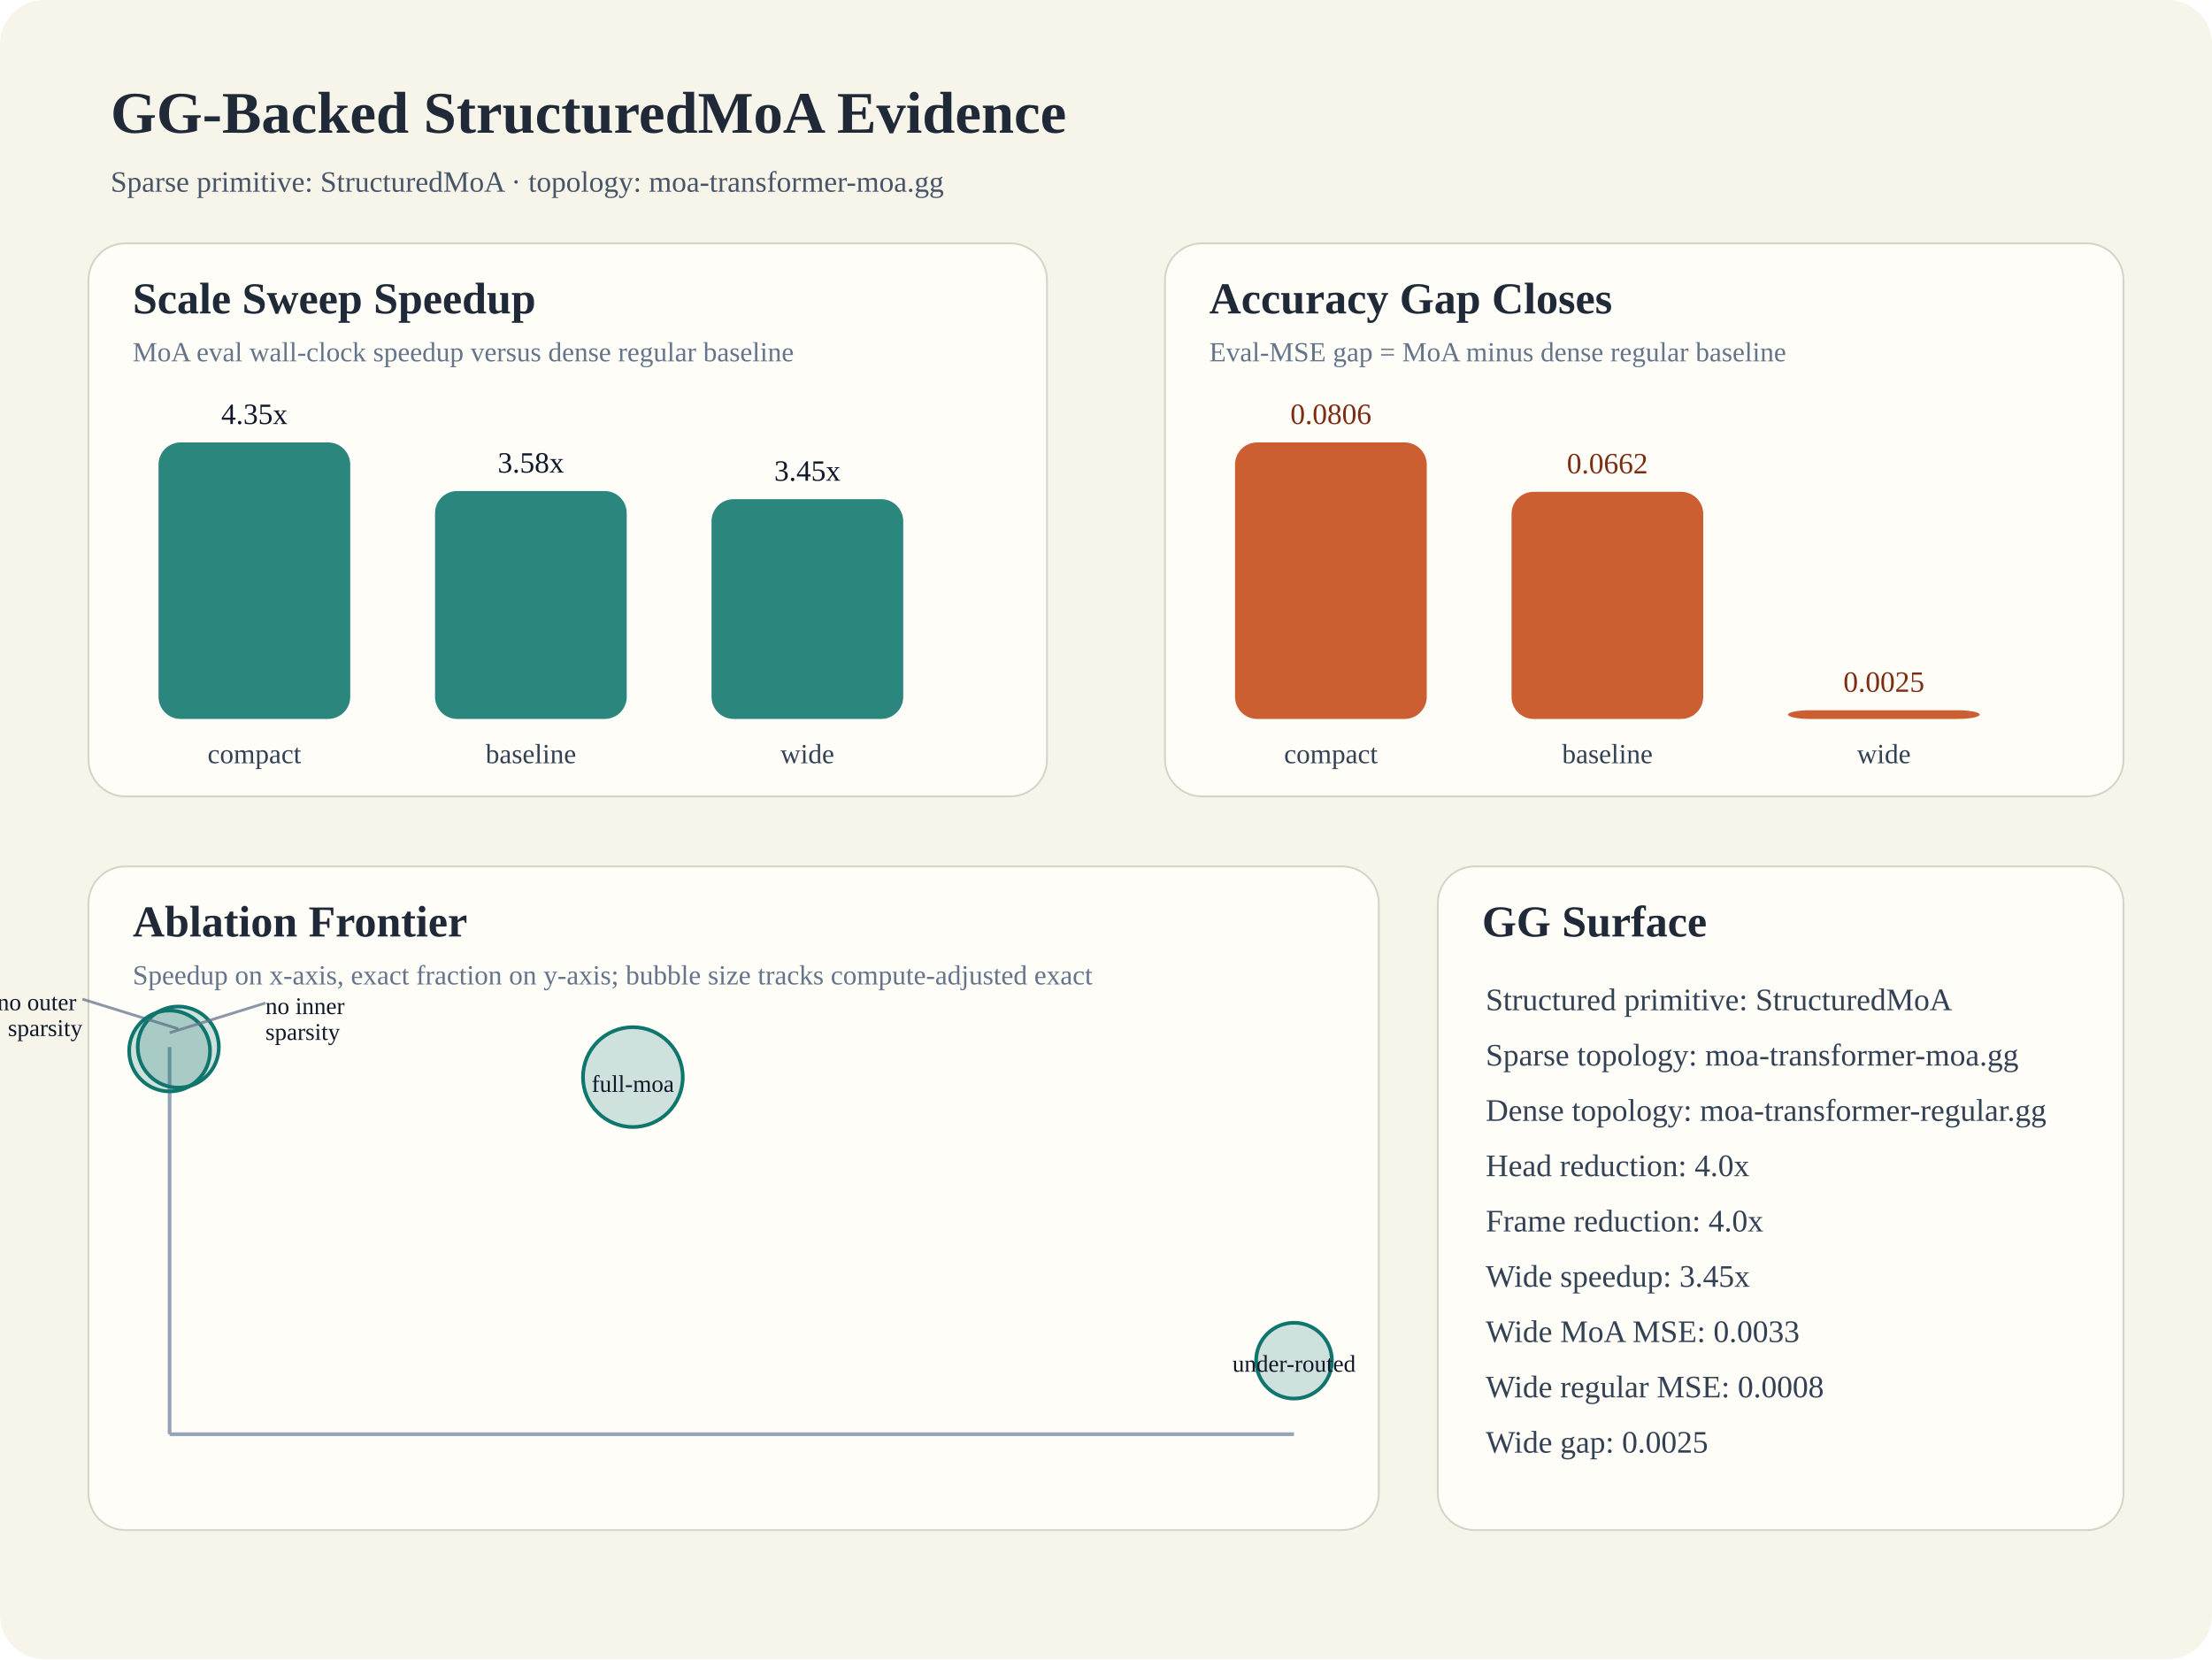
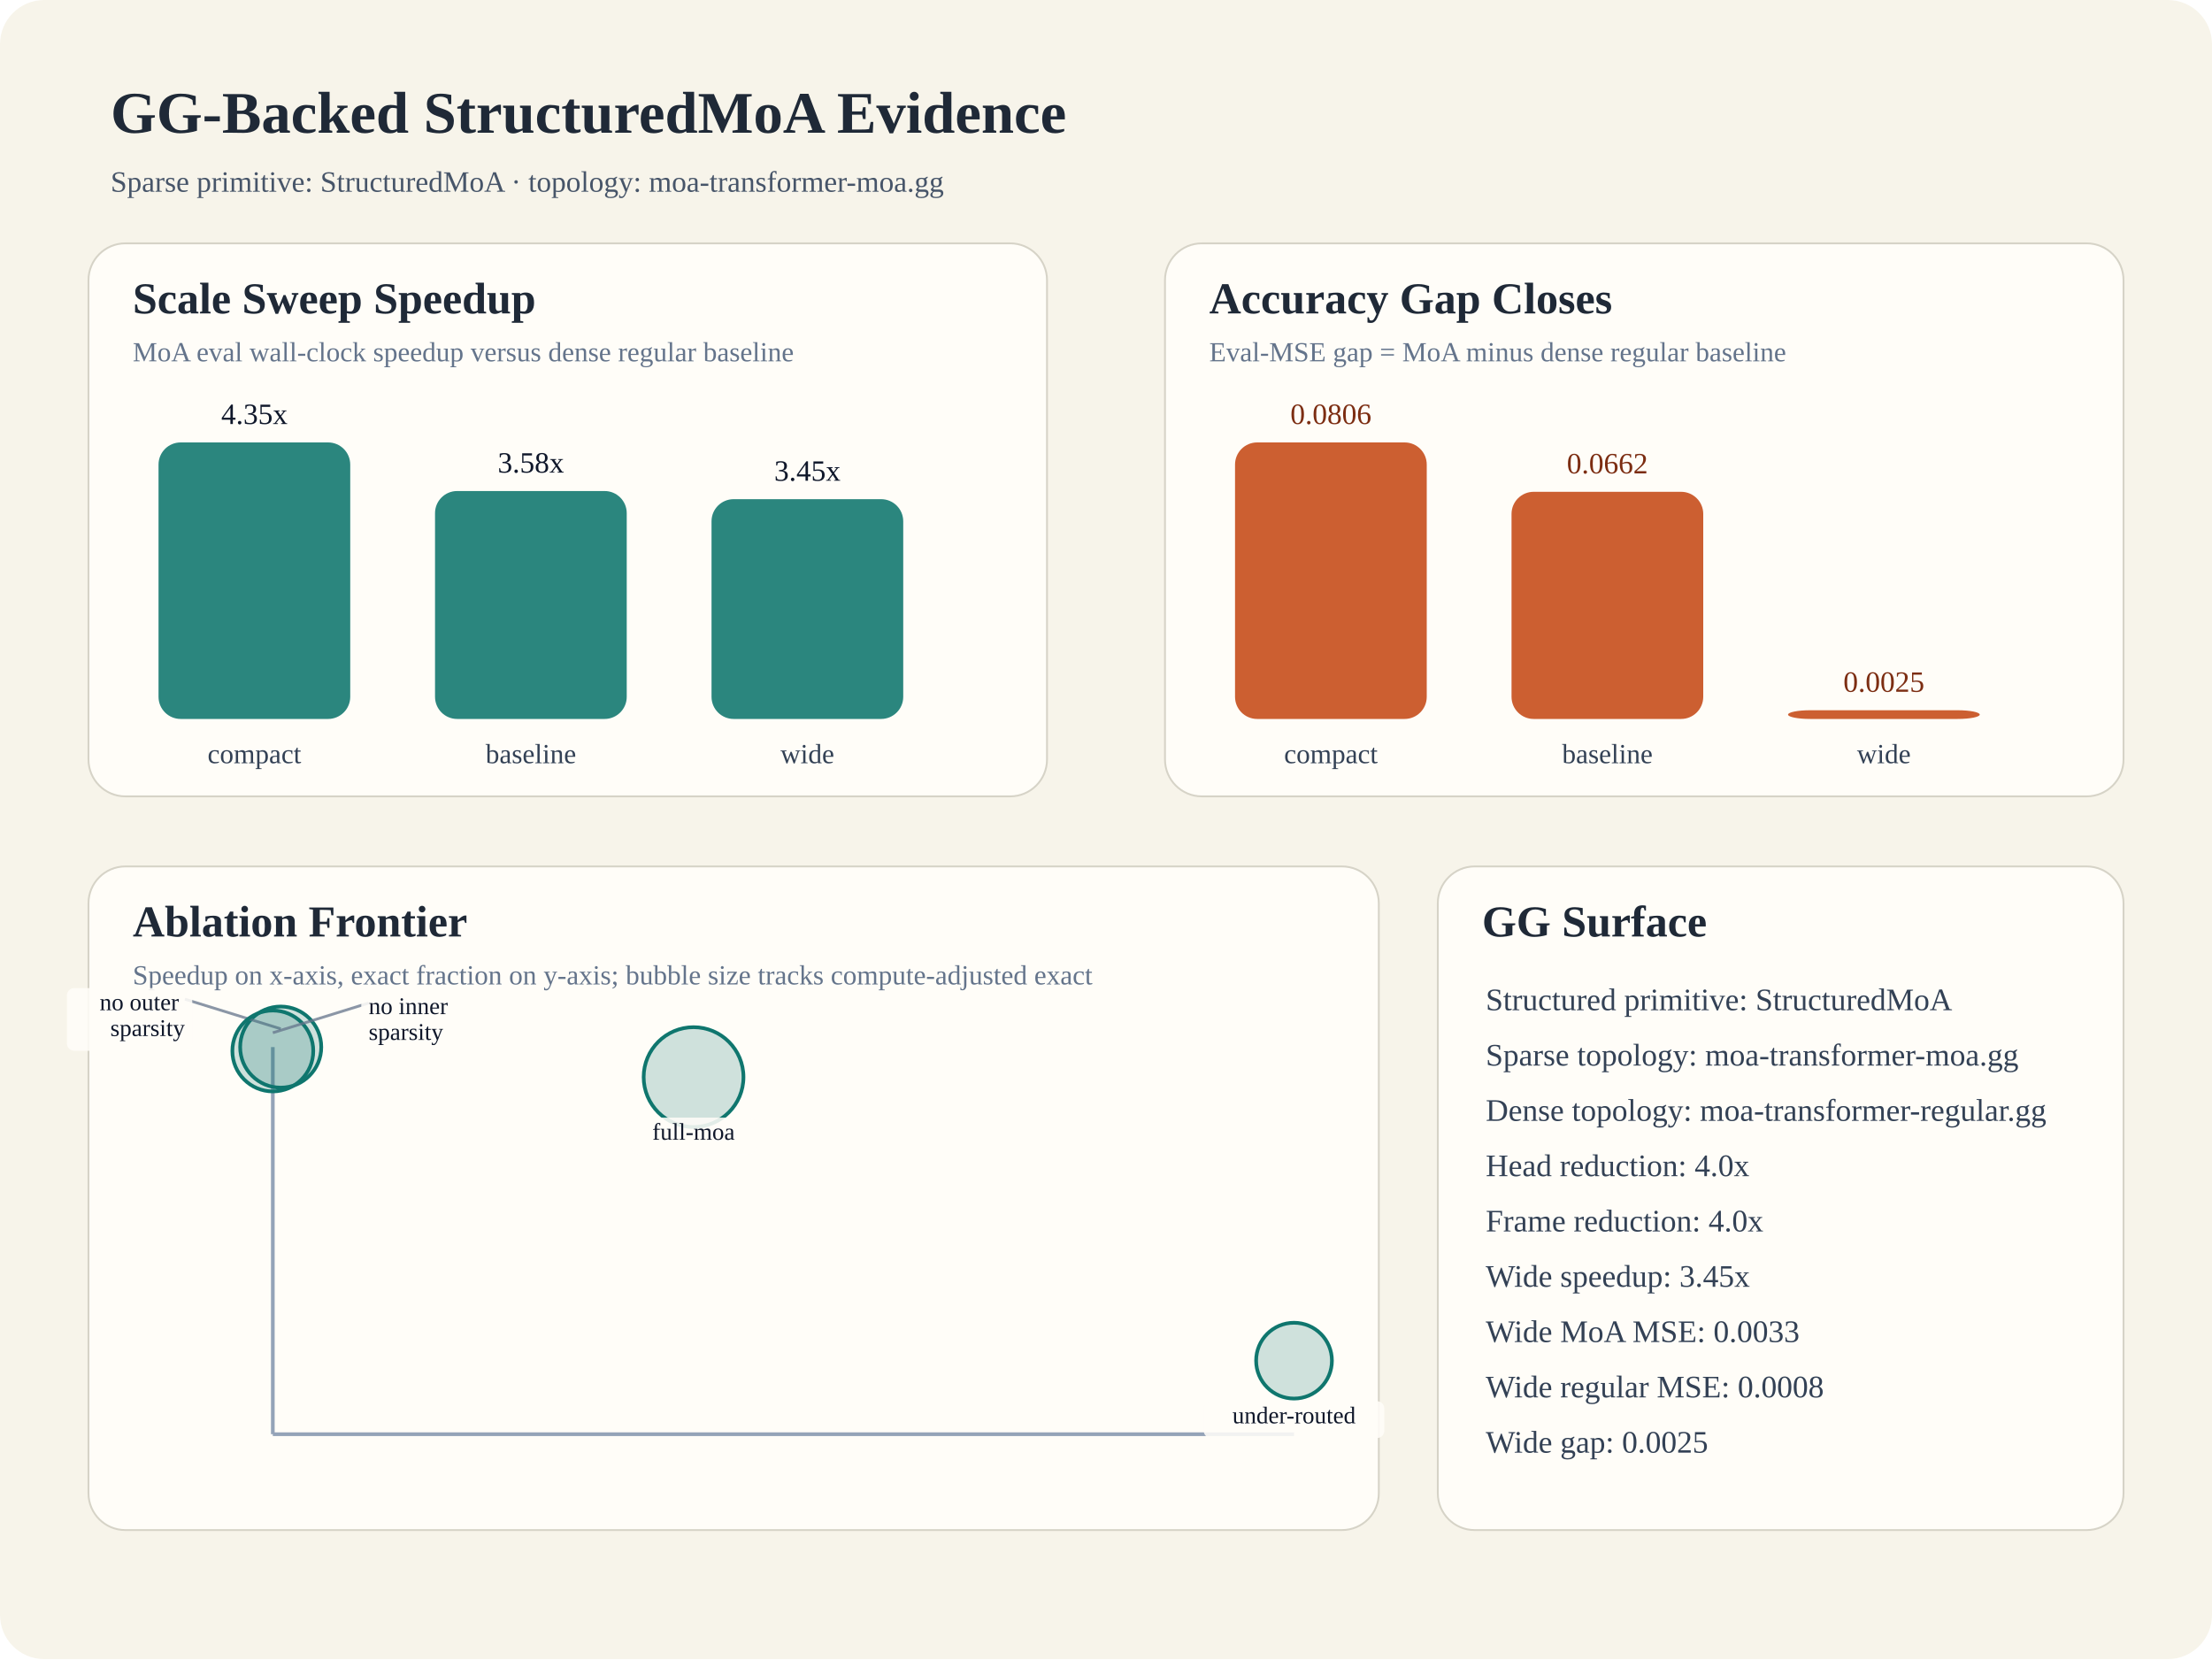
<svg xmlns="http://www.w3.org/2000/svg" width="1200" height="900" viewBox="0 0 1200 900" role="img" aria-labelledby="title desc">
  <rect x="0" y="0" width="1200" height="900" fill="#f7f4ea" rx="24" ry="24" />
  <text x="60" y="72" font-family="Georgia, Times New Roman, serif" font-size="32" font-weight="700" fill="#1f2937">GG-Backed StructuredMoA Evidence</text>
  <text x="60" y="104" font-family="Georgia, Times New Roman, serif" font-size="16" fill="#475569">Sparse primitive: StructuredMoA · topology: moa-transformer-moa.gg</text>
  <rect x="48" y="132" width="520" height="300" rx="20" ry="20" fill="#fffdf8" stroke="#d6d3c7" />
  <text x="72" y="170" font-family="Georgia, Times New Roman, serif" font-size="24" font-weight="700" fill="#1f2937">Scale Sweep Speedup</text>
  <text x="72" y="196" font-family="Georgia, Times New Roman, serif" font-size="15" fill="#64748b">MoA eval wall-clock speedup versus dense regular baseline</text>
  <rect x="86" y="240" width="104" height="150" rx="12" ry="12" fill="#0f766e" opacity="0.88" />
  <text x="138" y="230" text-anchor="middle" font-family="Georgia, Times New Roman, serif" font-size="16" fill="#0f172a">4.35x</text>
  <text x="138" y="414" text-anchor="middle" font-family="Georgia, Times New Roman, serif" font-size="15" fill="#334155">compact</text>
  <rect x="236" y="266.36" width="104" height="123.64" rx="12" ry="12" fill="#0f766e" opacity="0.88" />
  <text x="288" y="256.36" text-anchor="middle" font-family="Georgia, Times New Roman, serif" font-size="16" fill="#0f172a">3.58x</text>
  <text x="288" y="414" text-anchor="middle" font-family="Georgia, Times New Roman, serif" font-size="15" fill="#334155">baseline</text>
  <rect x="386" y="270.778" width="104" height="119.222" rx="12" ry="12" fill="#0f766e" opacity="0.88" />
  <text x="438" y="260.778" text-anchor="middle" font-family="Georgia, Times New Roman, serif" font-size="16" fill="#0f172a">3.45x</text>
  <text x="438" y="414" text-anchor="middle" font-family="Georgia, Times New Roman, serif" font-size="15" fill="#334155">wide</text>
  <rect x="632" y="132" width="520" height="300" rx="20" ry="20" fill="#fffdf8" stroke="#d6d3c7" />
  <text x="656" y="170" font-family="Georgia, Times New Roman, serif" font-size="24" font-weight="700" fill="#1f2937">Accuracy Gap Closes</text>
  <text x="656" y="196" font-family="Georgia, Times New Roman, serif" font-size="15" fill="#64748b">Eval-MSE gap = MoA minus dense regular baseline</text>
  <rect x="670" y="240" width="104" height="150" rx="12" ry="12" fill="#c2410c" opacity="0.84" />
  <text x="722" y="230" text-anchor="middle" font-family="Georgia, Times New Roman, serif" font-size="16" fill="#7c2d12">0.0806</text>
  <text x="722" y="414" text-anchor="middle" font-family="Georgia, Times New Roman, serif" font-size="15" fill="#334155">compact</text>
  <rect x="820" y="266.785" width="104" height="123.215" rx="12" ry="12" fill="#c2410c" opacity="0.84" />
  <text x="872" y="256.785" text-anchor="middle" font-family="Georgia, Times New Roman, serif" font-size="16" fill="#7c2d12">0.0662</text>
  <text x="872" y="414" text-anchor="middle" font-family="Georgia, Times New Roman, serif" font-size="15" fill="#334155">baseline</text>
  <rect x="970" y="385.277" width="104" height="4.723" rx="12" ry="12" fill="#c2410c" opacity="0.84" />
  <text x="1022" y="375.277" text-anchor="middle" font-family="Georgia, Times New Roman, serif" font-size="16" fill="#7c2d12">0.0025</text>
  <text x="1022" y="414" text-anchor="middle" font-family="Georgia, Times New Roman, serif" font-size="15" fill="#334155">wide</text>
  <rect x="48" y="470" width="700" height="360" rx="20" ry="20" fill="#fffdf8" stroke="#d6d3c7" />
  <text x="72" y="508" font-family="Georgia, Times New Roman, serif" font-size="24" font-weight="700" fill="#1f2937">Ablation Frontier</text>
  <text x="72" y="534" font-family="Georgia, Times New Roman, serif" font-size="15" fill="#64748b">Speedup on x-axis, exact fraction on y-axis; bubble size tracks compute-adjusted exact</text>
-   <line x1="92" y1="778" x2="702" y2="778" stroke="#94a3b8" stroke-width="2" />
-   <line x1="92" y1="568" x2="92" y2="778" stroke="#94a3b8" stroke-width="2" />
-   <circle cx="343.326" cy="584.275" r="27.07" fill="#0f766e" fill-opacity="0.20" stroke="#0f766e" stroke-width="2" />
-   <text x="343.326" y="592.275" text-anchor="middle" font-family="Georgia, Times New Roman, serif" font-size="13" font-weight="400" fill="#0f172a">
-     <tspan x="343.326" dy="0">full-moa</tspan>
+   <line x1="148" y1="778" x2="702" y2="778" stroke="#94a3b8" stroke-width="2" />
+   <line x1="148" y1="568" x2="148" y2="778" stroke="#94a3b8" stroke-width="2" />
+   <circle cx="376.254" cy="584.275" r="27.07" fill="#0f766e" fill-opacity="0.20" stroke="#0f766e" stroke-width="2" />
+   <rect x="342.254" y="606.275" width="68" height="20" rx="4" ry="4" fill="#fffdf8" fill-opacity="0.88" />
+   <text x="376.254" y="618.275" text-anchor="middle" font-family="Georgia, Times New Roman, serif" font-size="13" font-weight="400" fill="#0f172a">
+     <tspan x="376.254" dy="0">full-moa</tspan>
  </text>
-   <circle cx="96.72" cy="568" r="22" fill="#0f766e" fill-opacity="0.20" stroke="#0f766e" stroke-width="2" />
-   <line x1="96.72" y1="558.1" x2="44.72" y2="542" stroke="#64748b" stroke-width="1.5" opacity="0.75" />
-   <text x="44.72" y="548" text-anchor="end" font-family="Georgia, Times New Roman, serif" font-size="13" font-weight="400" fill="#0f172a">
-     <tspan x="44.72" dy="0">no outer</tspan>
-     <tspan x="44.72" dy="14">sparsity</tspan>
+   <circle cx="152.287" cy="568" r="22" fill="#0f766e" fill-opacity="0.20" stroke="#0f766e" stroke-width="2" />
+   <line x1="152.287" y1="558.1" x2="100.287" y2="542" stroke="#64748b" stroke-width="1.5" opacity="0.75" />
+   <rect x="36.287" y="536" width="68" height="34" rx="4" ry="4" fill="#fffdf8" fill-opacity="0.88" />
+   <text x="100.287" y="548" text-anchor="end" font-family="Georgia, Times New Roman, serif" font-size="13" font-weight="400" fill="#0f172a">
+     <tspan x="100.287" dy="0">no outer</tspan>
+     <tspan x="100.287" dy="14">sparsity</tspan>
  </text>
-   <circle cx="92" cy="570.1" r="21.94" fill="#0f766e" fill-opacity="0.20" stroke="#0f766e" stroke-width="2" />
-   <line x1="92" y1="560.227" x2="144" y2="544.1" stroke="#64748b" stroke-width="1.5" opacity="0.75" />
-   <text x="144" y="550.1" text-anchor="start" font-family="Georgia, Times New Roman, serif" font-size="13" font-weight="400" fill="#0f172a">
-     <tspan x="144" dy="0">no inner</tspan>
-     <tspan x="144" dy="14">sparsity</tspan>
+   <circle cx="148" cy="570.1" r="21.94" fill="#0f766e" fill-opacity="0.20" stroke="#0f766e" stroke-width="2" />
+   <line x1="148" y1="560.227" x2="200" y2="544.1" stroke="#64748b" stroke-width="1.5" opacity="0.75" />
+   <rect x="196" y="538.1" width="68" height="34" rx="4" ry="4" fill="#fffdf8" fill-opacity="0.88" />
+   <text x="200" y="550.1" text-anchor="start" font-family="Georgia, Times New Roman, serif" font-size="13" font-weight="400" fill="#0f172a">
+     <tspan x="200" dy="0">no inner</tspan>
+     <tspan x="200" dy="14">sparsity</tspan>
  </text>
  <circle cx="702" cy="738.1" r="20.56" fill="#0f766e" fill-opacity="0.20" stroke="#0f766e" stroke-width="2" />
-   <text x="702" y="744.1" text-anchor="middle" font-family="Georgia, Times New Roman, serif" font-size="13" font-weight="400" fill="#0f172a">
+   <rect x="653" y="760.1" width="98" height="20" rx="4" ry="4" fill="#fffdf8" fill-opacity="0.88" />
+   <text x="702" y="772.1" text-anchor="middle" font-family="Georgia, Times New Roman, serif" font-size="13" font-weight="400" fill="#0f172a">
    <tspan x="702" dy="0">under-routed</tspan>
  </text>
  <rect x="780" y="470" width="372" height="360" rx="20" ry="20" fill="#fffdf8" stroke="#d6d3c7" />
  <text x="804" y="508" font-family="Georgia, Times New Roman, serif" font-size="24" font-weight="700" fill="#1f2937">GG Surface</text>
  <text x="806" y="548" font-family="Georgia, Times New Roman, serif" font-size="17" fill="#334155">Structured primitive: StructuredMoA</text>
  <text x="806" y="578" font-family="Georgia, Times New Roman, serif" font-size="17" fill="#334155">Sparse topology: moa-transformer-moa.gg</text>
  <text x="806" y="608" font-family="Georgia, Times New Roman, serif" font-size="17" fill="#334155">Dense topology: moa-transformer-regular.gg</text>
  <text x="806" y="638" font-family="Georgia, Times New Roman, serif" font-size="17" fill="#334155">Head reduction: 4.0x</text>
  <text x="806" y="668" font-family="Georgia, Times New Roman, serif" font-size="17" fill="#334155">Frame reduction: 4.0x</text>
  <text x="806" y="698" font-family="Georgia, Times New Roman, serif" font-size="17" fill="#334155">Wide speedup: 3.45x</text>
  <text x="806" y="728" font-family="Georgia, Times New Roman, serif" font-size="17" fill="#334155">Wide MoA MSE: 0.0033</text>
  <text x="806" y="758" font-family="Georgia, Times New Roman, serif" font-size="17" fill="#334155">Wide regular MSE: 0.0008</text>
  <text x="806" y="788" font-family="Georgia, Times New Roman, serif" font-size="17" fill="#334155">Wide gap: 0.0025</text>
</svg>
